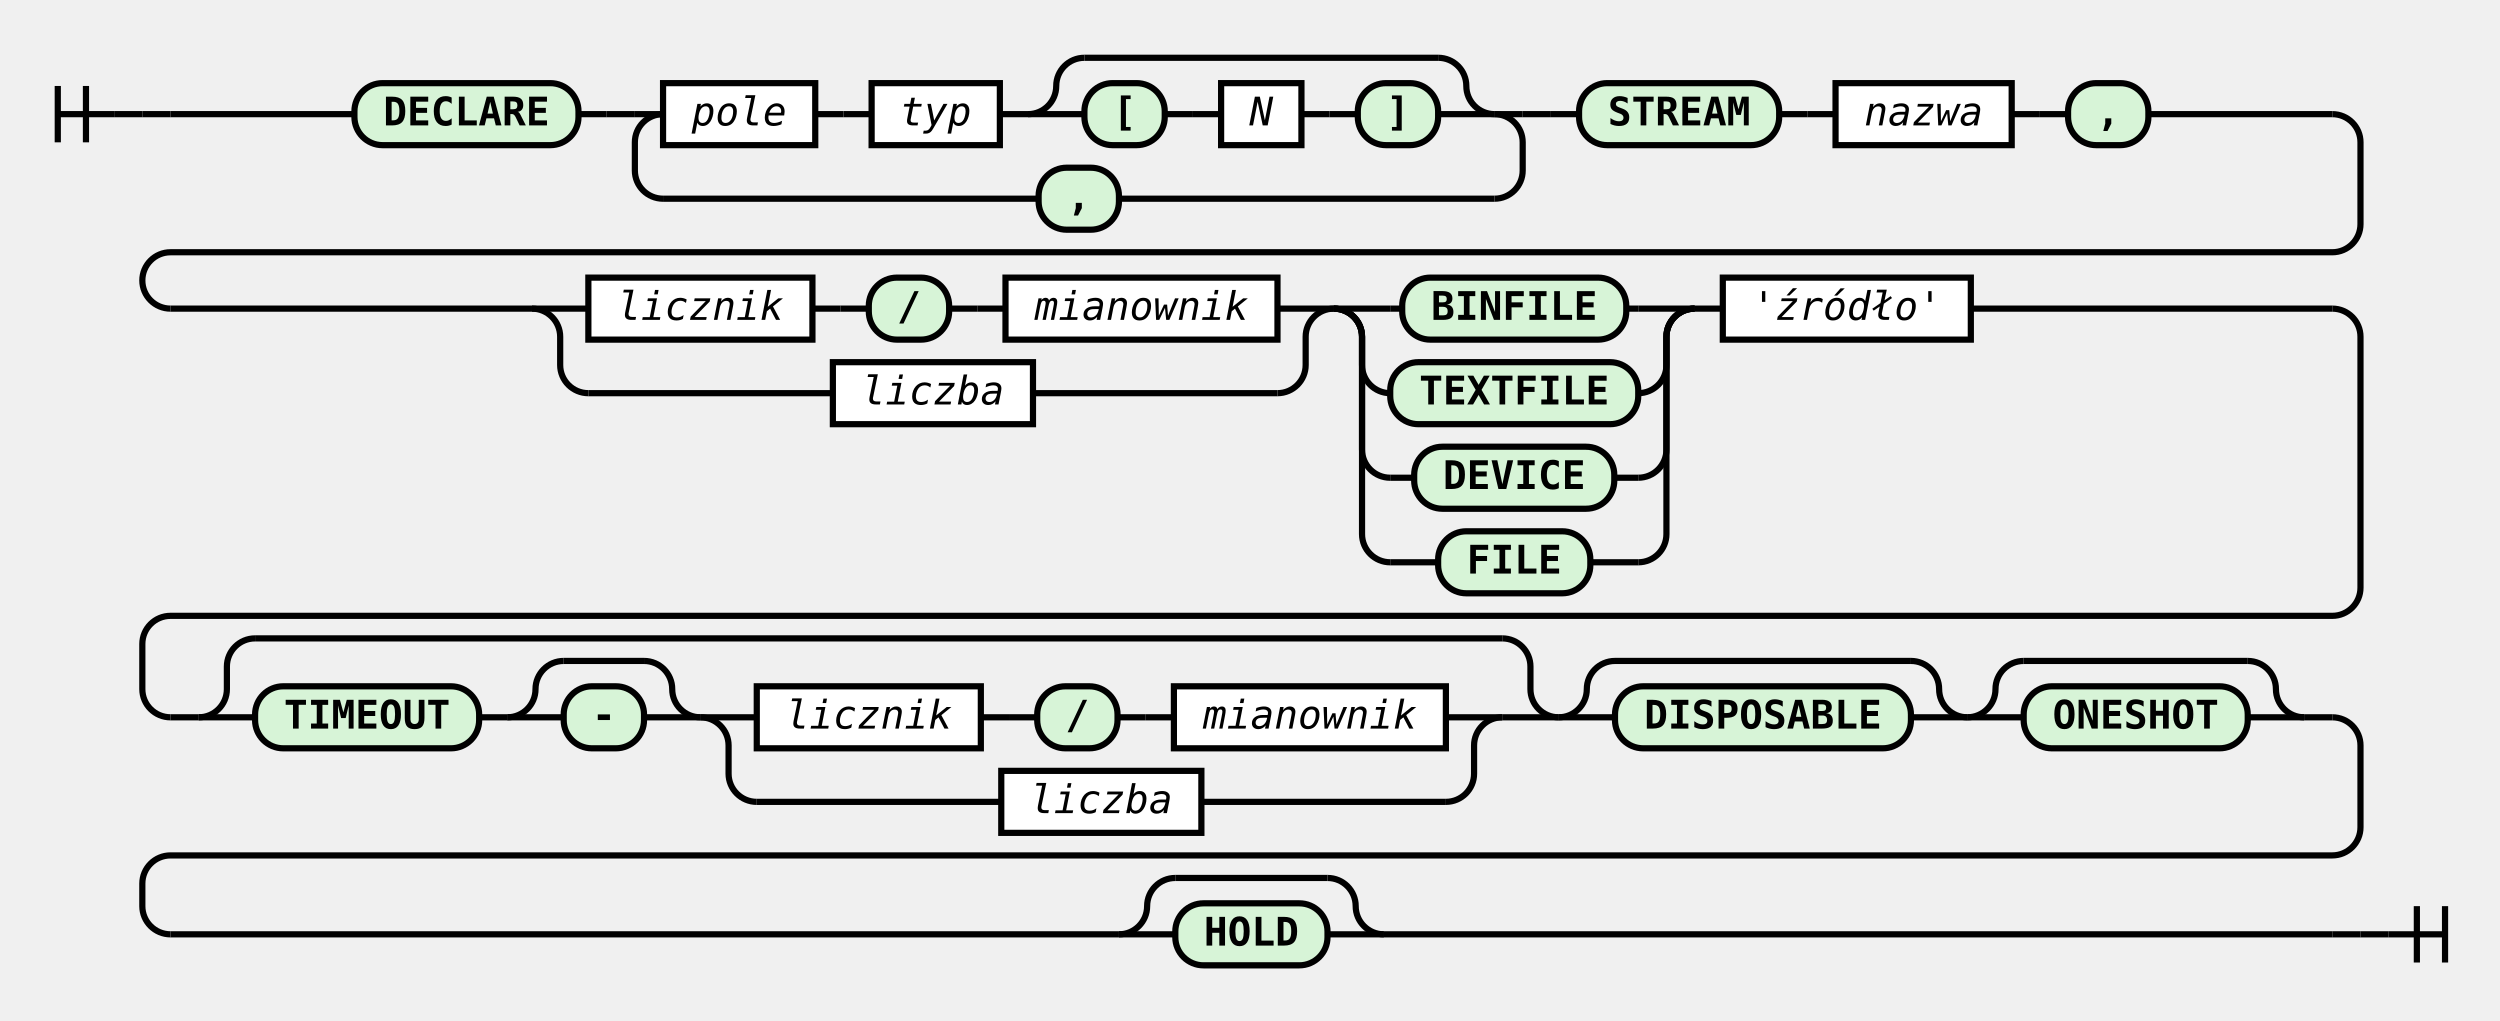
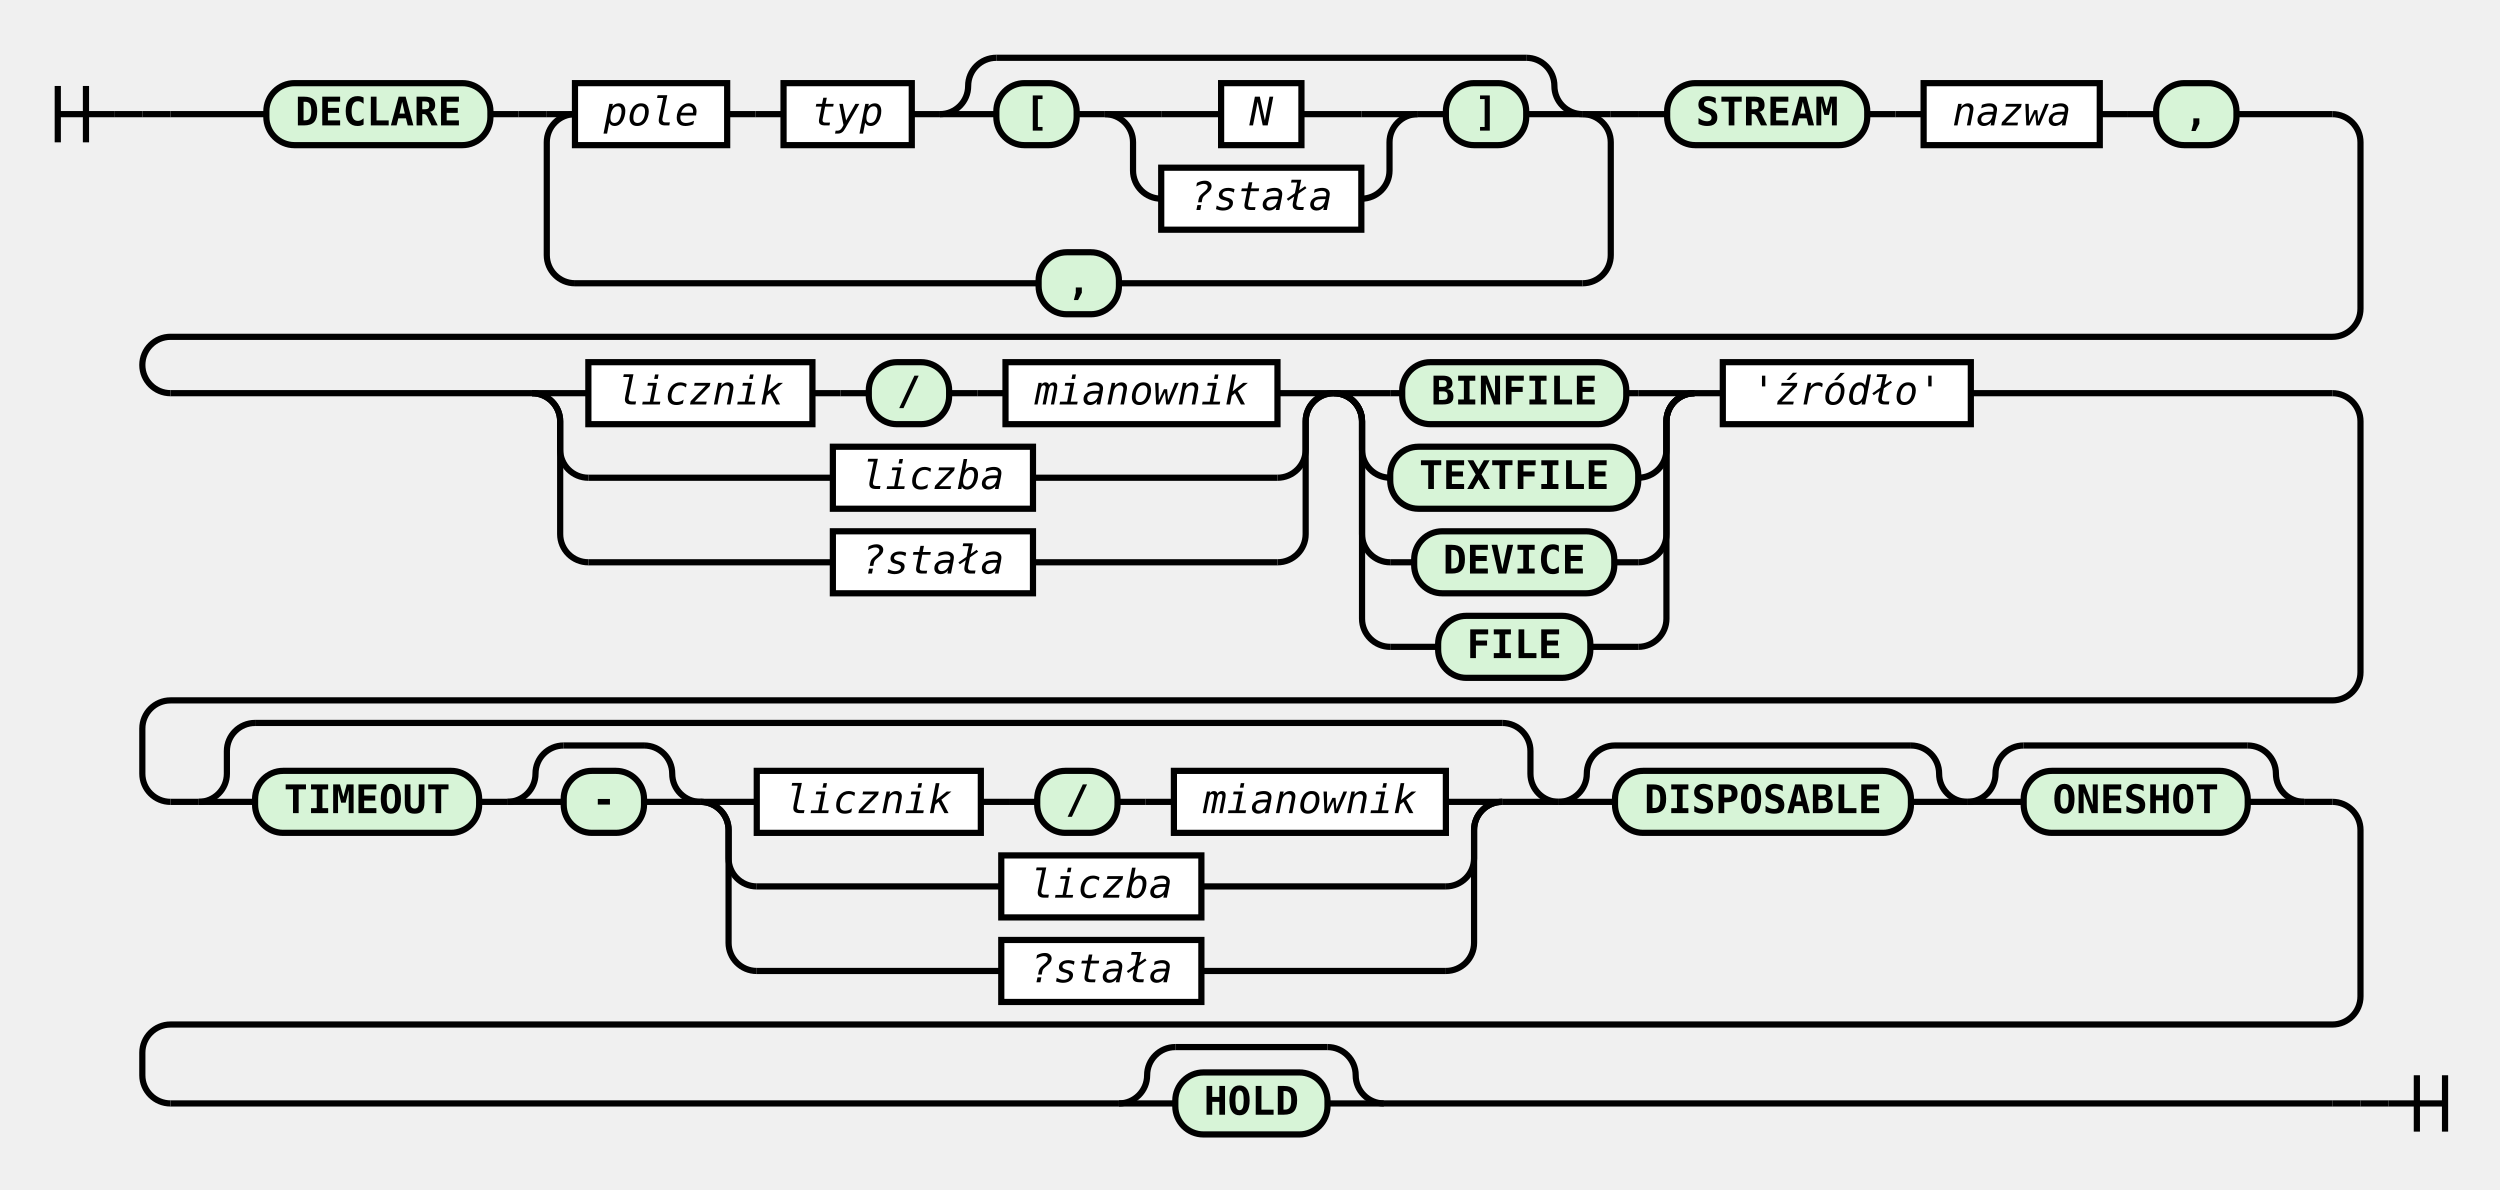
- <svg xmlns="http://www.w3.org/2000/svg" class="railroad-diagram" height="362" viewBox="0 0 887.0 362" width="887.0">
+ <svg xmlns="http://www.w3.org/2000/svg" class="railroad-diagram" height="422" viewBox="0 0 887.0 422" width="887.0">
  <g transform="translate(.5 .5)">
    <g>
      <path d="M20 30v20m10 -20v20m-10 -10h20" />
    </g>
    <path d="M40 40h10" />
    <g>
      <path d="M50 40h0.0" />
      <path d="M50.0 40h10" />
      <g>
-         <path d="M60.0 40h65.25" />
-         <path d="M761.75 40h65.25" />
+         <path d="M60.0 40h34.0" />
+         <path d="M793.0 40h34.0" />
        <g class="terminal ">
-           <path d="M125.25 40h0.0" />
-           <path d="M204.75 40h0.0" />
-           <rect height="22" rx="10" ry="10" width="79.5" x="125.25" y="29" />
-           <text x="165" y="44">DECLARE</text>
-         </g>
-         <path d="M204.75 40h10" />
-         <path d="M214.75 40h10" />
-         <g>
-           <path d="M224.75 40h0.0" />
-           <path d="M539.75 40h0.0" />
-           <path d="M224.75 40h10" />
-           <g>
-             <path d="M234.75 40h0.0" />
-             <path d="M529.75 40h0.0" />
+           <path d="M94.0 40h0.0" />
+           <path d="M173.5 40h0.0" />
+           <rect height="22" rx="10" ry="10" width="79.5" x="94" y="29" />
+           <text x="133.75" y="44">DECLARE</text>
+         </g>
+         <path d="M173.5 40h10" />
+         <path d="M183.5 40h10" />
+         <g>
+           <path d="M193.5 40h0.0" />
+           <path d="M571.0 40h0.0" />
+           <path d="M193.5 40h10" />
+           <g>
+             <path d="M203.5 40h0.0" />
+             <path d="M561.0 40h0.0" />
            <g class="non-terminal ">
-               <path d="M234.75 40h0.0" />
-               <path d="M288.75 40h0.0" />
-               <rect height="22" width="54" x="234.75" y="29" />
-               <text x="261.75" y="44">pole</text>
-             </g>
-             <path d="M288.75 40h10" />
-             <path d="M298.75 40h10" />
+               <path d="M203.5 40h0.0" />
+               <path d="M257.5 40h0.0" />
+               <rect height="22" width="54" x="203.5" y="29" />
+               <text x="230.5" y="44">pole</text>
+             </g>
+             <path d="M257.5 40h10" />
+             <path d="M267.5 40h10" />
            <g class="non-terminal ">
-               <path d="M308.75 40h0.0" />
-               <path d="M354.25 40h0.0" />
-               <rect height="22" width="45.5" x="308.75" y="29" />
-               <text x="331.5" y="44">typ</text>
-             </g>
-             <path d="M354.25 40h10" />
+               <path d="M277.5 40h0.0" />
+               <path d="M323.0 40h0.0" />
+               <rect height="22" width="45.5" x="277.5" y="29" />
+               <text x="300.25" y="44">typ</text>
+             </g>
+             <path d="M323.0 40h10" />
            <g>
-               <path d="M364.25 40h0.0" />
-               <path d="M529.75 40h0.0" />
-               <path d="M364.25 40a10 10 0 0 0 10 -10v0a10 10 0 0 1 10 -10" />
+               <path d="M333.0 40h0.0" />
+               <path d="M561.0 40h0.0" />
+               <path d="M333.0 40a10 10 0 0 0 10 -10v0a10 10 0 0 1 10 -10" />
              <g>
-                 <path d="M384.25 20h125.5" />
-               </g>
-               <path d="M509.75 20a10 10 0 0 1 10 10v0a10 10 0 0 0 10 10" />
-               <path d="M364.25 40h20" />
+                 <path d="M353.0 20h188.0" />
+               </g>
+               <path d="M541.0 20a10 10 0 0 1 10 10v0a10 10 0 0 0 10 10" />
+               <path d="M333.0 40h20" />
              <g>
-                 <path d="M384.25 40h0.0" />
-                 <path d="M509.75 40h0.0" />
+                 <path d="M353.0 40h0.0" />
+                 <path d="M541.0 40h0.0" />
                <g class="terminal ">
-                   <path d="M384.25 40h0.0" />
-                   <path d="M412.75 40h0.0" />
-                   <rect height="22" rx="10" ry="10" width="28.5" x="384.25" y="29" />
-                   <text x="398.5" y="44">[</text>
-                 </g>
-                 <path d="M412.75 40h10" />
-                 <path d="M422.75 40h10" />
+                   <path d="M353.0 40h0.0" />
+                   <path d="M381.5 40h0.0" />
+                   <rect height="22" rx="10" ry="10" width="28.5" x="353" y="29" />
+                   <text x="367.25" y="44">[</text>
+                 </g>
+                 <path d="M381.5 40h10" />
+                 <g>
+                   <path d="M391.5 40h0.0" />
+                   <path d="M502.5 40h0.0" />
+                   <path d="M391.5 40h20" />
+                   <g class="non-terminal ">
+                     <path d="M411.5 40h21.25" />
+                     <path d="M461.25 40h21.25" />
+                     <rect height="22" width="28.5" x="432.75" y="29" />
+                     <text x="447" y="44">N</text>
+                   </g>
+                   <path d="M482.5 40h20" />
+                   <path d="M391.5 40a10 10 0 0 1 10 10v10a10 10 0 0 0 10 10" />
+                   <g class="non-terminal ">
+                     <path d="M411.5 70h0.0" />
+                     <path d="M482.5 70h0.0" />
+                     <rect height="22" width="71" x="411.5" y="59" />
+                     <text x="447" y="74">?stała</text>
+                   </g>
+                   <path d="M482.5 70a10 10 0 0 0 10 -10v-10a10 10 0 0 1 10 -10" />
+                 </g>
+                 <path d="M502.5 40h10" />
+                 <g class="terminal ">
+                   <path d="M512.5 40h0.0" />
+                   <path d="M541.0 40h0.0" />
+                   <rect height="22" rx="10" ry="10" width="28.5" x="512.5" y="29" />
+                   <text x="526.75" y="44">]</text>
+                 </g>
+               </g>
+               <path d="M541.0 40h20" />
+             </g>
+           </g>
+           <path d="M561.0 40h10" />
+           <path d="M203.5 40a10 10 0 0 0 -10 10v40a10 10 0 0 0 10 10" />
+           <g class="terminal ">
+             <path d="M203.5 100h164.5" />
+             <path d="M396.5 100h164.5" />
+             <rect height="22" rx="10" ry="10" width="28.5" x="368" y="89" />
+             <text x="382.25" y="104">,</text>
+           </g>
+           <path d="M561.0 100a10 10 0 0 0 10 -10v-40a10 10 0 0 0 -10 -10" />
+         </g>
+         <path d="M571.0 40h10" />
+         <path d="M581.0 40h10" />
+         <g class="terminal ">
+           <path d="M591.0 40h0.0" />
+           <path d="M662.0 40h0.0" />
+           <rect height="22" rx="10" ry="10" width="71" x="591" y="29" />
+           <text x="626.5" y="44">STREAM</text>
+         </g>
+         <path d="M662.0 40h10" />
+         <path d="M672.0 40h10" />
+         <g class="non-terminal ">
+           <path d="M682.0 40h0.0" />
+           <path d="M744.5 40h0.0" />
+           <rect height="22" width="62.5" x="682" y="29" />
+           <text x="713.25" y="44">nazwa</text>
+         </g>
+         <path d="M744.5 40h10" />
+         <path d="M754.5 40h10" />
+         <g class="terminal ">
+           <path d="M764.5 40h0.0" />
+           <path d="M793.0 40h0.0" />
+           <rect height="22" rx="10" ry="10" width="28.5" x="764.5" y="29" />
+           <text x="778.75" y="44">,</text>
+         </g>
+       </g>
+       <path d="M827.0 40a10 10 0 0 1 10 10v59a10 10 0 0 1 -10 10h-767.0a10 10 0 0 0 -10 10v0a10 10 0 0 0 10 10" />
+       <g>
+         <path d="M60.0 139h128.25" />
+         <path d="M698.75 139h128.25" />
+         <g>
+           <path d="M188.25 139h0.0" />
+           <path d="M472.75 139h0.0" />
+           <path d="M188.25 139h20" />
+           <g>
+             <path d="M208.25 139h0.0" />
+             <path d="M452.75 139h0.0" />
+             <g class="non-terminal ">
+               <path d="M208.25 139h0.0" />
+               <path d="M287.75 139h0.0" />
+               <rect height="22" width="79.5" x="208.25" y="128" />
+               <text x="248" y="143">licznik</text>
+             </g>
+             <path d="M287.75 139h10" />
+             <path d="M297.75 139h10" />
+             <g class="terminal ">
+               <path d="M307.75 139h0.0" />
+               <path d="M336.25 139h0.0" />
+               <rect height="22" rx="10" ry="10" width="28.5" x="307.75" y="128" />
+               <text x="322" y="143">/</text>
+             </g>
+             <path d="M336.25 139h10" />
+             <path d="M346.25 139h10" />
+             <g class="non-terminal ">
+               <path d="M356.25 139h0.0" />
+               <path d="M452.75 139h0.0" />
+               <rect height="22" width="96.5" x="356.25" y="128" />
+               <text x="404.5" y="143">mianownik</text>
+             </g>
+           </g>
+           <path d="M452.75 139h20" />
+           <path d="M188.25 139a10 10 0 0 1 10 10v10a10 10 0 0 0 10 10" />
+           <g class="non-terminal ">
+             <path d="M208.25 169h86.75" />
+             <path d="M366.0 169h86.75" />
+             <rect height="22" width="71" x="295" y="158" />
+             <text x="330.5" y="173">liczba</text>
+           </g>
+           <path d="M452.75 169a10 10 0 0 0 10 -10v-10a10 10 0 0 1 10 -10" />
+           <path d="M188.25 139a10 10 0 0 1 10 10v40a10 10 0 0 0 10 10" />
+           <g class="non-terminal ">
+             <path d="M208.25 199h86.75" />
+             <path d="M366.0 199h86.75" />
+             <rect height="22" width="71" x="295" y="188" />
+             <text x="330.5" y="203">?stała</text>
+           </g>
+           <path d="M452.75 199a10 10 0 0 0 10 -10v-40a10 10 0 0 1 10 -10" />
+         </g>
+         <g>
+           <path d="M472.75 139h0.0" />
+           <path d="M600.75 139h0.0" />
+           <path d="M472.75 139h20" />
+           <g class="terminal ">
+             <path d="M492.75 139h4.25" />
+             <path d="M576.5 139h4.25" />
+             <rect height="22" rx="10" ry="10" width="79.5" x="497" y="128" />
+             <text x="536.75" y="143">BINFILE</text>
+           </g>
+           <path d="M580.75 139h20" />
+           <path d="M472.75 139a10 10 0 0 1 10 10v10a10 10 0 0 0 10 10" />
+           <g class="terminal ">
+             <path d="M492.75 169h0.0" />
+             <path d="M580.75 169h0.0" />
+             <rect height="22" rx="10" ry="10" width="88" x="492.75" y="158" />
+             <text x="536.75" y="173">TEXTFILE</text>
+           </g>
+           <path d="M580.75 169a10 10 0 0 0 10 -10v-10a10 10 0 0 1 10 -10" />
+           <path d="M472.75 139a10 10 0 0 1 10 10v40a10 10 0 0 0 10 10" />
+           <g class="terminal ">
+             <path d="M492.75 199h8.5" />
+             <path d="M572.25 199h8.5" />
+             <rect height="22" rx="10" ry="10" width="71" x="501.25" y="188" />
+             <text x="536.75" y="203">DEVICE</text>
+           </g>
+           <path d="M580.75 199a10 10 0 0 0 10 -10v-40a10 10 0 0 1 10 -10" />
+           <path d="M472.75 139a10 10 0 0 1 10 10v70a10 10 0 0 0 10 10" />
+           <g class="terminal ">
+             <path d="M492.75 229h17.0" />
+             <path d="M563.75 229h17.0" />
+             <rect height="22" rx="10" ry="10" width="54" x="509.75" y="218" />
+             <text x="536.75" y="233">FILE</text>
+           </g>
+           <path d="M580.75 229a10 10 0 0 0 10 -10v-70a10 10 0 0 1 10 -10" />
+         </g>
+         <path d="M600.75 139h10" />
+         <g class="non-terminal ">
+           <path d="M610.75 139h0.0" />
+           <path d="M698.75 139h0.0" />
+           <rect height="22" width="88" x="610.75" y="128" />
+           <text x="654.75" y="143">'źródło'</text>
+         </g>
+       </g>
+       <path d="M827.0 139a10 10 0 0 1 10 10v89a10 10 0 0 1 -10 10h-767.0a10 10 0 0 0 -10 10v16a10 10 0 0 0 10 10" />
+       <g>
+         <path d="M60.0 284h10.0" />
+         <path d="M817.0 284h10.0" />
+         <g>
+           <path d="M70.0 284h0.0" />
+           <path d="M552.5 284h0.0" />
+           <path d="M70.0 284a10 10 0 0 0 10 -10v-8a10 10 0 0 1 10 -10" />
+           <g>
+             <path d="M90.0 256h442.5" />
+           </g>
+           <path d="M532.5 256a10 10 0 0 1 10 10v8a10 10 0 0 0 10 10" />
+           <path d="M70.0 284h20" />
+           <g>
+             <path d="M90.0 284h0.0" />
+             <path d="M532.5 284h0.0" />
+             <g class="terminal ">
+               <path d="M90.0 284h0.0" />
+               <path d="M169.5 284h0.0" />
+               <rect height="22" rx="10" ry="10" width="79.5" x="90" y="273" />
+               <text x="129.75" y="288">TIMEOUT</text>
+             </g>
+             <path d="M169.5 284h10" />
+             <g>
+               <path d="M179.5 284h0.0" />
+               <path d="M248.0 284h0.0" />
+               <path d="M179.5 284a10 10 0 0 0 10 -10v0a10 10 0 0 1 10 -10" />
+               <g>
+                 <path d="M199.5 264h28.5" />
+               </g>
+               <path d="M228.0 264a10 10 0 0 1 10 10v0a10 10 0 0 0 10 10" />
+               <path d="M179.5 284h20" />
+               <g class="terminal ">
+                 <path d="M199.5 284h0.0" />
+                 <path d="M228.0 284h0.0" />
+                 <rect height="22" rx="10" ry="10" width="28.5" x="199.5" y="273" />
+                 <text x="213.75" y="288">-</text>
+               </g>
+               <path d="M228.0 284h20" />
+             </g>
+             <g>
+               <path d="M248.0 284h0.0" />
+               <path d="M532.5 284h0.0" />
+               <path d="M248.0 284h20" />
+               <g>
+                 <path d="M268.0 284h0.0" />
+                 <path d="M512.5 284h0.0" />
                <g class="non-terminal ">
-                   <path d="M432.75 40h0.0" />
-                   <path d="M461.25 40h0.0" />
-                   <rect height="22" width="28.5" x="432.75" y="29" />
-                   <text x="447" y="44">N</text>
-                 </g>
-                 <path d="M461.25 40h10" />
-                 <path d="M471.25 40h10" />
+                   <path d="M268.0 284h0.0" />
+                   <path d="M347.5 284h0.0" />
+                   <rect height="22" width="79.5" x="268" y="273" />
+                   <text x="307.75" y="288">licznik</text>
+                 </g>
+                 <path d="M347.5 284h10" />
+                 <path d="M357.5 284h10" />
                <g class="terminal ">
-                   <path d="M481.25 40h0.0" />
-                   <path d="M509.75 40h0.0" />
-                   <rect height="22" rx="10" ry="10" width="28.5" x="481.25" y="29" />
-                   <text x="495.5" y="44">]</text>
-                 </g>
-               </g>
-               <path d="M509.75 40h20" />
-             </g>
-           </g>
-           <path d="M529.75 40h10" />
-           <path d="M234.75 40a10 10 0 0 0 -10 10v10a10 10 0 0 0 10 10" />
-           <g class="terminal ">
-             <path d="M234.75 70h133.25" />
-             <path d="M396.5 70h133.25" />
-             <rect height="22" rx="10" ry="10" width="28.5" x="368" y="59" />
-             <text x="382.25" y="74">,</text>
-           </g>
-           <path d="M529.75 70a10 10 0 0 0 10 -10v-10a10 10 0 0 0 -10 -10" />
-         </g>
-         <path d="M539.75 40h10" />
-         <path d="M549.75 40h10" />
-         <g class="terminal ">
-           <path d="M559.75 40h0.0" />
-           <path d="M630.75 40h0.0" />
-           <rect height="22" rx="10" ry="10" width="71" x="559.75" y="29" />
-           <text x="595.25" y="44">STREAM</text>
-         </g>
-         <path d="M630.75 40h10" />
-         <path d="M640.75 40h10" />
-         <g class="non-terminal ">
-           <path d="M650.75 40h0.0" />
-           <path d="M713.25 40h0.0" />
-           <rect height="22" width="62.5" x="650.75" y="29" />
-           <text x="682" y="44">nazwa</text>
-         </g>
-         <path d="M713.25 40h10" />
-         <path d="M723.25 40h10" />
-         <g class="terminal ">
-           <path d="M733.25 40h0.0" />
-           <path d="M761.75 40h0.0" />
-           <rect height="22" rx="10" ry="10" width="28.5" x="733.25" y="29" />
-           <text x="747.5" y="44">,</text>
+                   <path d="M367.5 284h0.0" />
+                   <path d="M396.0 284h0.0" />
+                   <rect height="22" rx="10" ry="10" width="28.5" x="367.5" y="273" />
+                   <text x="381.75" y="288">/</text>
+                 </g>
+                 <path d="M396.0 284h10" />
+                 <path d="M406.0 284h10" />
+                 <g class="non-terminal ">
+                   <path d="M416.0 284h0.0" />
+                   <path d="M512.5 284h0.0" />
+                   <rect height="22" width="96.5" x="416" y="273" />
+                   <text x="464.25" y="288">mianownik</text>
+                 </g>
+               </g>
+               <path d="M512.5 284h20" />
+               <path d="M248.0 284a10 10 0 0 1 10 10v10a10 10 0 0 0 10 10" />
+               <g class="non-terminal ">
+                 <path d="M268.0 314h86.75" />
+                 <path d="M425.75 314h86.75" />
+                 <rect height="22" width="71" x="354.75" y="303" />
+                 <text x="390.25" y="318">liczba</text>
+               </g>
+               <path d="M512.5 314a10 10 0 0 0 10 -10v-10a10 10 0 0 1 10 -10" />
+               <path d="M248.0 284a10 10 0 0 1 10 10v40a10 10 0 0 0 10 10" />
+               <g class="non-terminal ">
+                 <path d="M268.0 344h86.75" />
+                 <path d="M425.75 344h86.75" />
+                 <rect height="22" width="71" x="354.75" y="333" />
+                 <text x="390.25" y="348">?stała</text>
+               </g>
+               <path d="M512.5 344a10 10 0 0 0 10 -10v-40a10 10 0 0 1 10 -10" />
+             </g>
+           </g>
+           <path d="M532.5 284h20" />
+         </g>
+         <g>
+           <path d="M552.5 284h0.0" />
+           <path d="M697.5 284h0.0" />
+           <path d="M552.5 284a10 10 0 0 0 10 -10v0a10 10 0 0 1 10 -10" />
+           <g>
+             <path d="M572.5 264h105.0" />
+           </g>
+           <path d="M677.5 264a10 10 0 0 1 10 10v0a10 10 0 0 0 10 10" />
+           <path d="M552.5 284h20" />
+           <g class="terminal ">
+             <path d="M572.5 284h0.0" />
+             <path d="M677.5 284h0.0" />
+             <rect height="22" rx="10" ry="10" width="105" x="572.5" y="273" />
+             <text x="625" y="288">DISPOSABLE</text>
+           </g>
+           <path d="M677.5 284h20" />
+         </g>
+         <g>
+           <path d="M697.5 284h0.0" />
+           <path d="M817.0 284h0.0" />
+           <path d="M697.5 284a10 10 0 0 0 10 -10v0a10 10 0 0 1 10 -10" />
+           <g>
+             <path d="M717.5 264h79.5" />
+           </g>
+           <path d="M797.0 264a10 10 0 0 1 10 10v0a10 10 0 0 0 10 10" />
+           <path d="M697.5 284h20" />
+           <g class="terminal ">
+             <path d="M717.5 284h0.0" />
+             <path d="M797.0 284h0.0" />
+             <rect height="22" rx="10" ry="10" width="79.5" x="717.5" y="273" />
+             <text x="757.25" y="288">ONESHOT</text>
+           </g>
+           <path d="M797.0 284h20" />
        </g>
      </g>
-       <path d="M827.0 40a10 10 0 0 1 10 10v29a10 10 0 0 1 -10 10h-767.0a10 10 0 0 0 -10 10v0a10 10 0 0 0 10 10" />
+       <path d="M827.0 284a10 10 0 0 1 10 10v59a10 10 0 0 1 -10 10h-767.0a10 10 0 0 0 -10 10v8a10 10 0 0 0 10 10" />
      <g>
-         <path d="M60.0 109h128.25" />
-         <path d="M698.75 109h128.25" />
-         <g>
-           <path d="M188.25 109h0.0" />
-           <path d="M472.75 109h0.0" />
-           <path d="M188.25 109h20" />
-           <g>
-             <path d="M208.25 109h0.0" />
-             <path d="M452.75 109h0.0" />
-             <g class="non-terminal ">
-               <path d="M208.25 109h0.0" />
-               <path d="M287.75 109h0.0" />
-               <rect height="22" width="79.5" x="208.25" y="98" />
-               <text x="248" y="113">licznik</text>
-             </g>
-             <path d="M287.75 109h10" />
-             <path d="M297.75 109h10" />
-             <g class="terminal ">
-               <path d="M307.75 109h0.0" />
-               <path d="M336.25 109h0.0" />
-               <rect height="22" rx="10" ry="10" width="28.5" x="307.75" y="98" />
-               <text x="322" y="113">/</text>
-             </g>
-             <path d="M336.25 109h10" />
-             <path d="M346.25 109h10" />
-             <g class="non-terminal ">
-               <path d="M356.25 109h0.0" />
-               <path d="M452.75 109h0.0" />
-               <rect height="22" width="96.5" x="356.25" y="98" />
-               <text x="404.5" y="113">mianownik</text>
-             </g>
-           </g>
-           <path d="M452.75 109h20" />
-           <path d="M188.25 109a10 10 0 0 1 10 10v10a10 10 0 0 0 10 10" />
-           <g class="non-terminal ">
-             <path d="M208.25 139h86.75" />
-             <path d="M366.0 139h86.75" />
-             <rect height="22" width="71" x="295" y="128" />
-             <text x="330.5" y="143">liczba</text>
-           </g>
-           <path d="M452.75 139a10 10 0 0 0 10 -10v-10a10 10 0 0 1 10 -10" />
-         </g>
-         <g>
-           <path d="M472.75 109h0.0" />
-           <path d="M600.75 109h0.0" />
-           <path d="M472.75 109h20" />
-           <g class="terminal ">
-             <path d="M492.75 109h4.25" />
-             <path d="M576.5 109h4.25" />
-             <rect height="22" rx="10" ry="10" width="79.5" x="497" y="98" />
-             <text x="536.75" y="113">BINFILE</text>
-           </g>
-           <path d="M580.75 109h20" />
-           <path d="M472.75 109a10 10 0 0 1 10 10v10a10 10 0 0 0 10 10" />
-           <g class="terminal ">
-             <path d="M492.75 139h0.0" />
-             <path d="M580.75 139h0.0" />
-             <rect height="22" rx="10" ry="10" width="88" x="492.75" y="128" />
-             <text x="536.75" y="143">TEXTFILE</text>
-           </g>
-           <path d="M580.75 139a10 10 0 0 0 10 -10v-10a10 10 0 0 1 10 -10" />
-           <path d="M472.75 109a10 10 0 0 1 10 10v40a10 10 0 0 0 10 10" />
-           <g class="terminal ">
-             <path d="M492.75 169h8.5" />
-             <path d="M572.25 169h8.5" />
-             <rect height="22" rx="10" ry="10" width="71" x="501.25" y="158" />
-             <text x="536.75" y="173">DEVICE</text>
-           </g>
-           <path d="M580.75 169a10 10 0 0 0 10 -10v-40a10 10 0 0 1 10 -10" />
-           <path d="M472.75 109a10 10 0 0 1 10 10v70a10 10 0 0 0 10 10" />
-           <g class="terminal ">
-             <path d="M492.75 199h17.0" />
-             <path d="M563.75 199h17.0" />
-             <rect height="22" rx="10" ry="10" width="54" x="509.75" y="188" />
-             <text x="536.75" y="203">FILE</text>
-           </g>
-           <path d="M580.75 199a10 10 0 0 0 10 -10v-70a10 10 0 0 1 10 -10" />
-         </g>
-         <path d="M600.75 109h10" />
-         <g class="non-terminal ">
-           <path d="M610.75 109h0.0" />
-           <path d="M698.75 109h0.0" />
-           <rect height="22" width="88" x="610.75" y="98" />
-           <text x="654.75" y="113">'źródło'</text>
+         <path d="M60.0 391h336.5" />
+         <path d="M490.5 391h336.5" />
+         <g>
+           <path d="M396.5 391h0.0" />
+           <path d="M490.5 391h0.0" />
+           <path d="M396.5 391a10 10 0 0 0 10 -10v0a10 10 0 0 1 10 -10" />
+           <g>
+             <path d="M416.5 371h54.0" />
+           </g>
+           <path d="M470.5 371a10 10 0 0 1 10 10v0a10 10 0 0 0 10 10" />
+           <path d="M396.5 391h20" />
+           <g class="terminal ">
+             <path d="M416.5 391h0.0" />
+             <path d="M470.5 391h0.0" />
+             <rect height="22" rx="10" ry="10" width="54" x="416.5" y="380" />
+             <text x="443.5" y="395">HOLD</text>
+           </g>
+           <path d="M470.5 391h20" />
        </g>
      </g>
-       <path d="M827.0 109a10 10 0 0 1 10 10v89a10 10 0 0 1 -10 10h-767.0a10 10 0 0 0 -10 10v16a10 10 0 0 0 10 10" />
-       <g>
-         <path d="M60.0 254h10.0" />
-         <path d="M817.0 254h10.0" />
-         <g>
-           <path d="M70.0 254h0.0" />
-           <path d="M552.5 254h0.0" />
-           <path d="M70.0 254a10 10 0 0 0 10 -10v-8a10 10 0 0 1 10 -10" />
-           <g>
-             <path d="M90.0 226h442.5" />
-           </g>
-           <path d="M532.5 226a10 10 0 0 1 10 10v8a10 10 0 0 0 10 10" />
-           <path d="M70.0 254h20" />
-           <g>
-             <path d="M90.0 254h0.0" />
-             <path d="M532.5 254h0.0" />
-             <g class="terminal ">
-               <path d="M90.0 254h0.0" />
-               <path d="M169.5 254h0.0" />
-               <rect height="22" rx="10" ry="10" width="79.5" x="90" y="243" />
-               <text x="129.75" y="258">TIMEOUT</text>
-             </g>
-             <path d="M169.5 254h10" />
-             <g>
-               <path d="M179.5 254h0.0" />
-               <path d="M248.0 254h0.0" />
-               <path d="M179.5 254a10 10 0 0 0 10 -10v0a10 10 0 0 1 10 -10" />
-               <g>
-                 <path d="M199.5 234h28.5" />
-               </g>
-               <path d="M228.0 234a10 10 0 0 1 10 10v0a10 10 0 0 0 10 10" />
-               <path d="M179.5 254h20" />
-               <g class="terminal ">
-                 <path d="M199.5 254h0.0" />
-                 <path d="M228.0 254h0.0" />
-                 <rect height="22" rx="10" ry="10" width="28.5" x="199.5" y="243" />
-                 <text x="213.75" y="258">-</text>
-               </g>
-               <path d="M228.0 254h20" />
-             </g>
-             <g>
-               <path d="M248.0 254h0.0" />
-               <path d="M532.5 254h0.0" />
-               <path d="M248.0 254h20" />
-               <g>
-                 <path d="M268.0 254h0.0" />
-                 <path d="M512.5 254h0.0" />
-                 <g class="non-terminal ">
-                   <path d="M268.0 254h0.0" />
-                   <path d="M347.5 254h0.0" />
-                   <rect height="22" width="79.5" x="268" y="243" />
-                   <text x="307.75" y="258">licznik</text>
-                 </g>
-                 <path d="M347.5 254h10" />
-                 <path d="M357.5 254h10" />
-                 <g class="terminal ">
-                   <path d="M367.5 254h0.0" />
-                   <path d="M396.0 254h0.0" />
-                   <rect height="22" rx="10" ry="10" width="28.5" x="367.5" y="243" />
-                   <text x="381.75" y="258">/</text>
-                 </g>
-                 <path d="M396.0 254h10" />
-                 <path d="M406.0 254h10" />
-                 <g class="non-terminal ">
-                   <path d="M416.0 254h0.0" />
-                   <path d="M512.5 254h0.0" />
-                   <rect height="22" width="96.5" x="416" y="243" />
-                   <text x="464.25" y="258">mianownik</text>
-                 </g>
-               </g>
-               <path d="M512.5 254h20" />
-               <path d="M248.0 254a10 10 0 0 1 10 10v10a10 10 0 0 0 10 10" />
-               <g class="non-terminal ">
-                 <path d="M268.0 284h86.75" />
-                 <path d="M425.75 284h86.75" />
-                 <rect height="22" width="71" x="354.75" y="273" />
-                 <text x="390.25" y="288">liczba</text>
-               </g>
-               <path d="M512.5 284a10 10 0 0 0 10 -10v-10a10 10 0 0 1 10 -10" />
-             </g>
-           </g>
-           <path d="M532.5 254h20" />
-         </g>
-         <g>
-           <path d="M552.5 254h0.0" />
-           <path d="M697.5 254h0.0" />
-           <path d="M552.5 254a10 10 0 0 0 10 -10v0a10 10 0 0 1 10 -10" />
-           <g>
-             <path d="M572.5 234h105.0" />
-           </g>
-           <path d="M677.5 234a10 10 0 0 1 10 10v0a10 10 0 0 0 10 10" />
-           <path d="M552.5 254h20" />
-           <g class="terminal ">
-             <path d="M572.5 254h0.0" />
-             <path d="M677.5 254h0.0" />
-             <rect height="22" rx="10" ry="10" width="105" x="572.5" y="243" />
-             <text x="625" y="258">DISPOSABLE</text>
-           </g>
-           <path d="M677.5 254h20" />
-         </g>
-         <g>
-           <path d="M697.5 254h0.0" />
-           <path d="M817.0 254h0.0" />
-           <path d="M697.5 254a10 10 0 0 0 10 -10v0a10 10 0 0 1 10 -10" />
-           <g>
-             <path d="M717.5 234h79.5" />
-           </g>
-           <path d="M797.0 234a10 10 0 0 1 10 10v0a10 10 0 0 0 10 10" />
-           <path d="M697.5 254h20" />
-           <g class="terminal ">
-             <path d="M717.5 254h0.0" />
-             <path d="M797.0 254h0.0" />
-             <rect height="22" rx="10" ry="10" width="79.5" x="717.5" y="243" />
-             <text x="757.25" y="258">ONESHOT</text>
-           </g>
-           <path d="M797.0 254h20" />
-         </g>
-       </g>
-       <path d="M827.0 254a10 10 0 0 1 10 10v29a10 10 0 0 1 -10 10h-767.0a10 10 0 0 0 -10 10v8a10 10 0 0 0 10 10" />
-       <g>
-         <path d="M60.0 331h336.5" />
-         <path d="M490.5 331h336.5" />
-         <g>
-           <path d="M396.5 331h0.0" />
-           <path d="M490.5 331h0.0" />
-           <path d="M396.5 331a10 10 0 0 0 10 -10v0a10 10 0 0 1 10 -10" />
-           <g>
-             <path d="M416.5 311h54.0" />
-           </g>
-           <path d="M470.5 311a10 10 0 0 1 10 10v0a10 10 0 0 0 10 10" />
-           <path d="M396.5 331h20" />
-           <g class="terminal ">
-             <path d="M416.5 331h0.0" />
-             <path d="M470.5 331h0.0" />
-             <rect height="22" rx="10" ry="10" width="54" x="416.5" y="320" />
-             <text x="443.5" y="335">HOLD</text>
-           </g>
-           <path d="M470.5 331h20" />
-         </g>
-       </g>
-       <path d="M827.0 331h10" />
-       <path d="M837.0 331h0.0" />
+       <path d="M827.0 391h10" />
+       <path d="M837.0 391h0.0" />
    </g>
-     <path d="M837.0 331h10" />
-     <path d="M 847.0 331 h 20 m -10 -10 v 20 m 10 -20 v 20" />
+     <path d="M837.0 391h10" />
+     <path d="M 847.0 391 h 20 m -10 -10 v 20 m 10 -20 v 20" />
  </g>
  <style>/*  */
	svg.railroad-diagram {
		background-color: transparent;
	}
	svg.railroad-diagram path {
		stroke-width: 2.2;
		stroke: #000000;
		fill: none;
	}
	svg.railroad-diagram text {
		font: bold 14px "DejaVu Sans Mono", monospace;
		text-anchor: middle;
		fill: #000000;
	}
	svg.railroad-diagram text.label {
		text-anchor: start;
	}
	svg.railroad-diagram text.comment {
		font: italic 12px "DejaVu Sans Mono", monospace;
	}
	svg.railroad-diagram rect {
		stroke-width: 2.2;
		stroke: #000000;
		fill: #d7f4d7;
	}
	svg.railroad-diagram rect.group-box {
		stroke: gray;
		stroke-dasharray: 10 5;
		fill: none;
	}
	svg.railroad-diagram g.non-terminal rect {
		fill: #ffffff;
	}
	svg.railroad-diagram g.non-terminal text {
		font-style: italic;
		font-weight: normal;
	}

/*  */
</style>
</svg>
